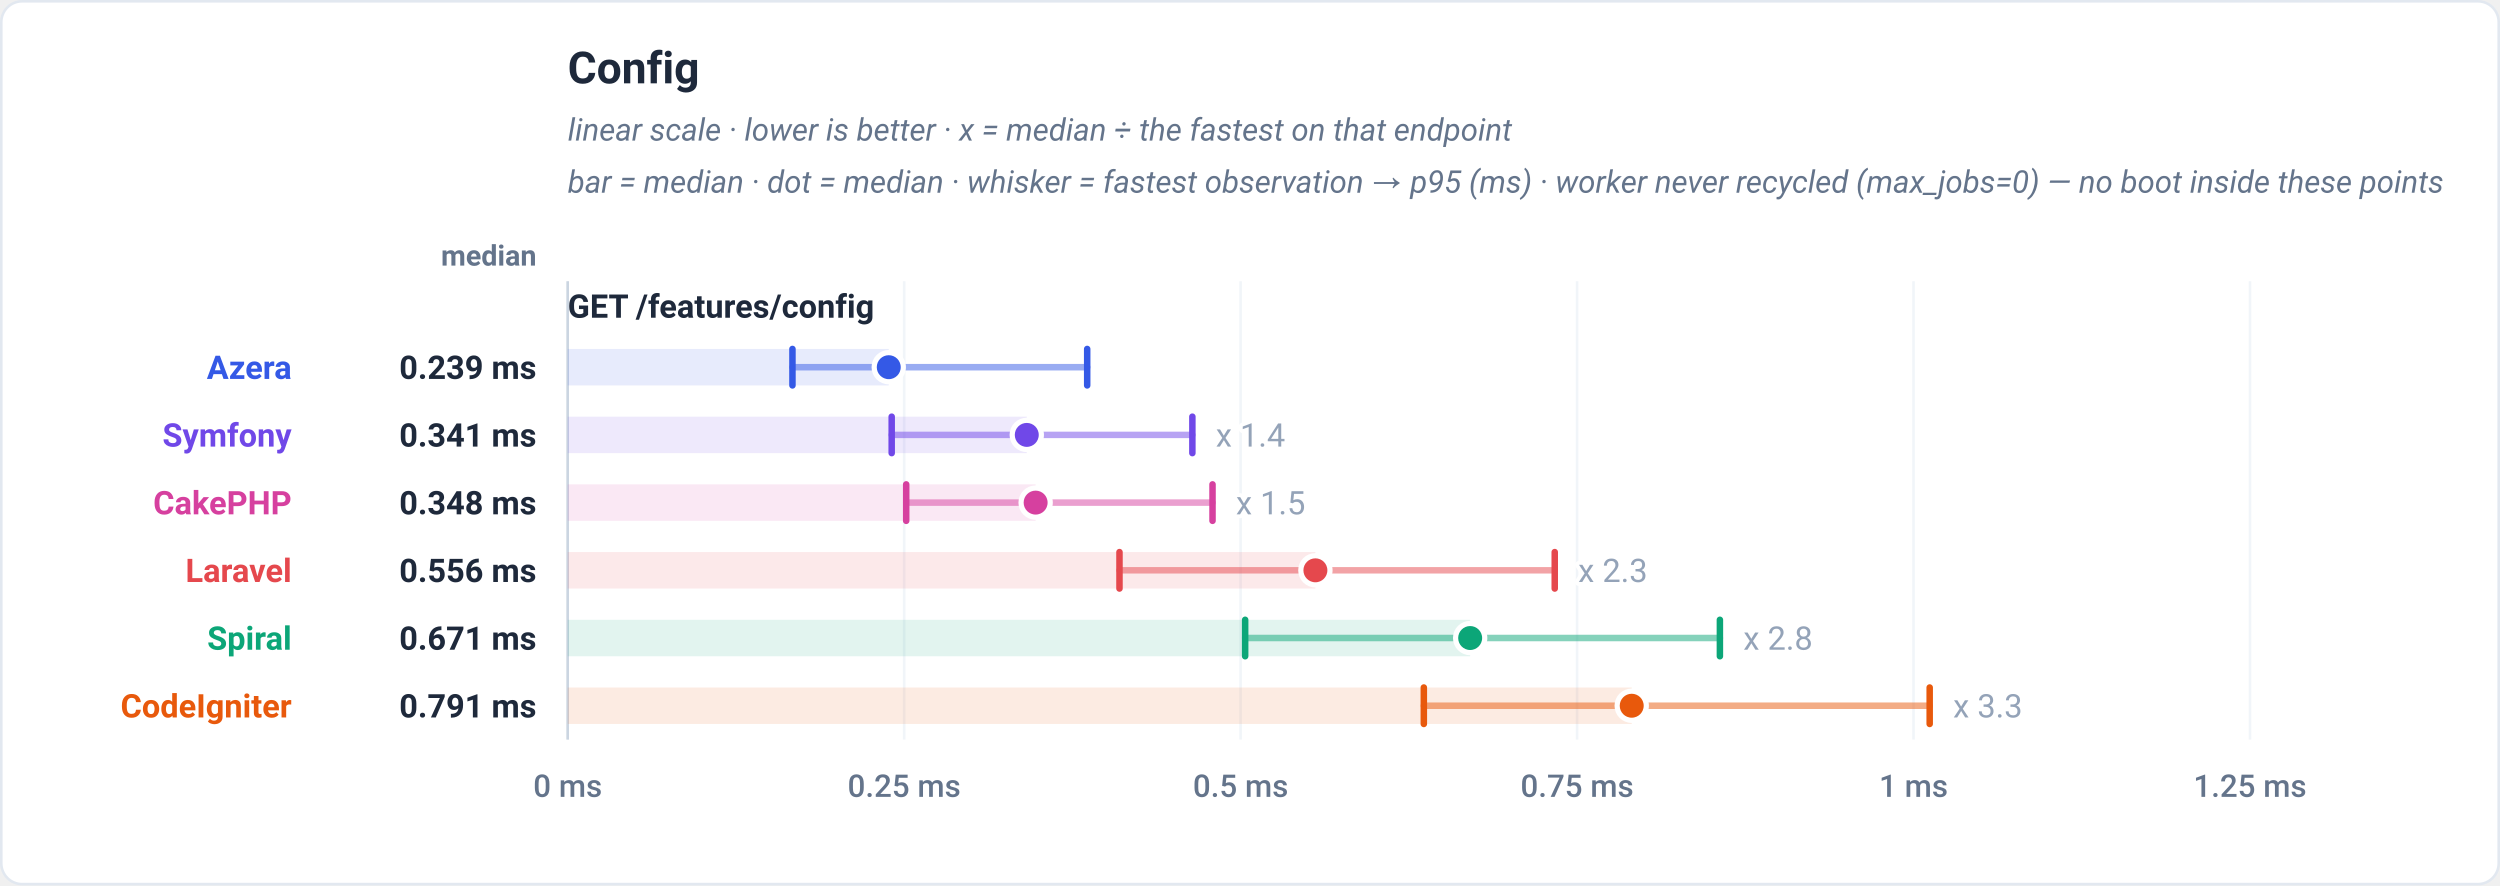
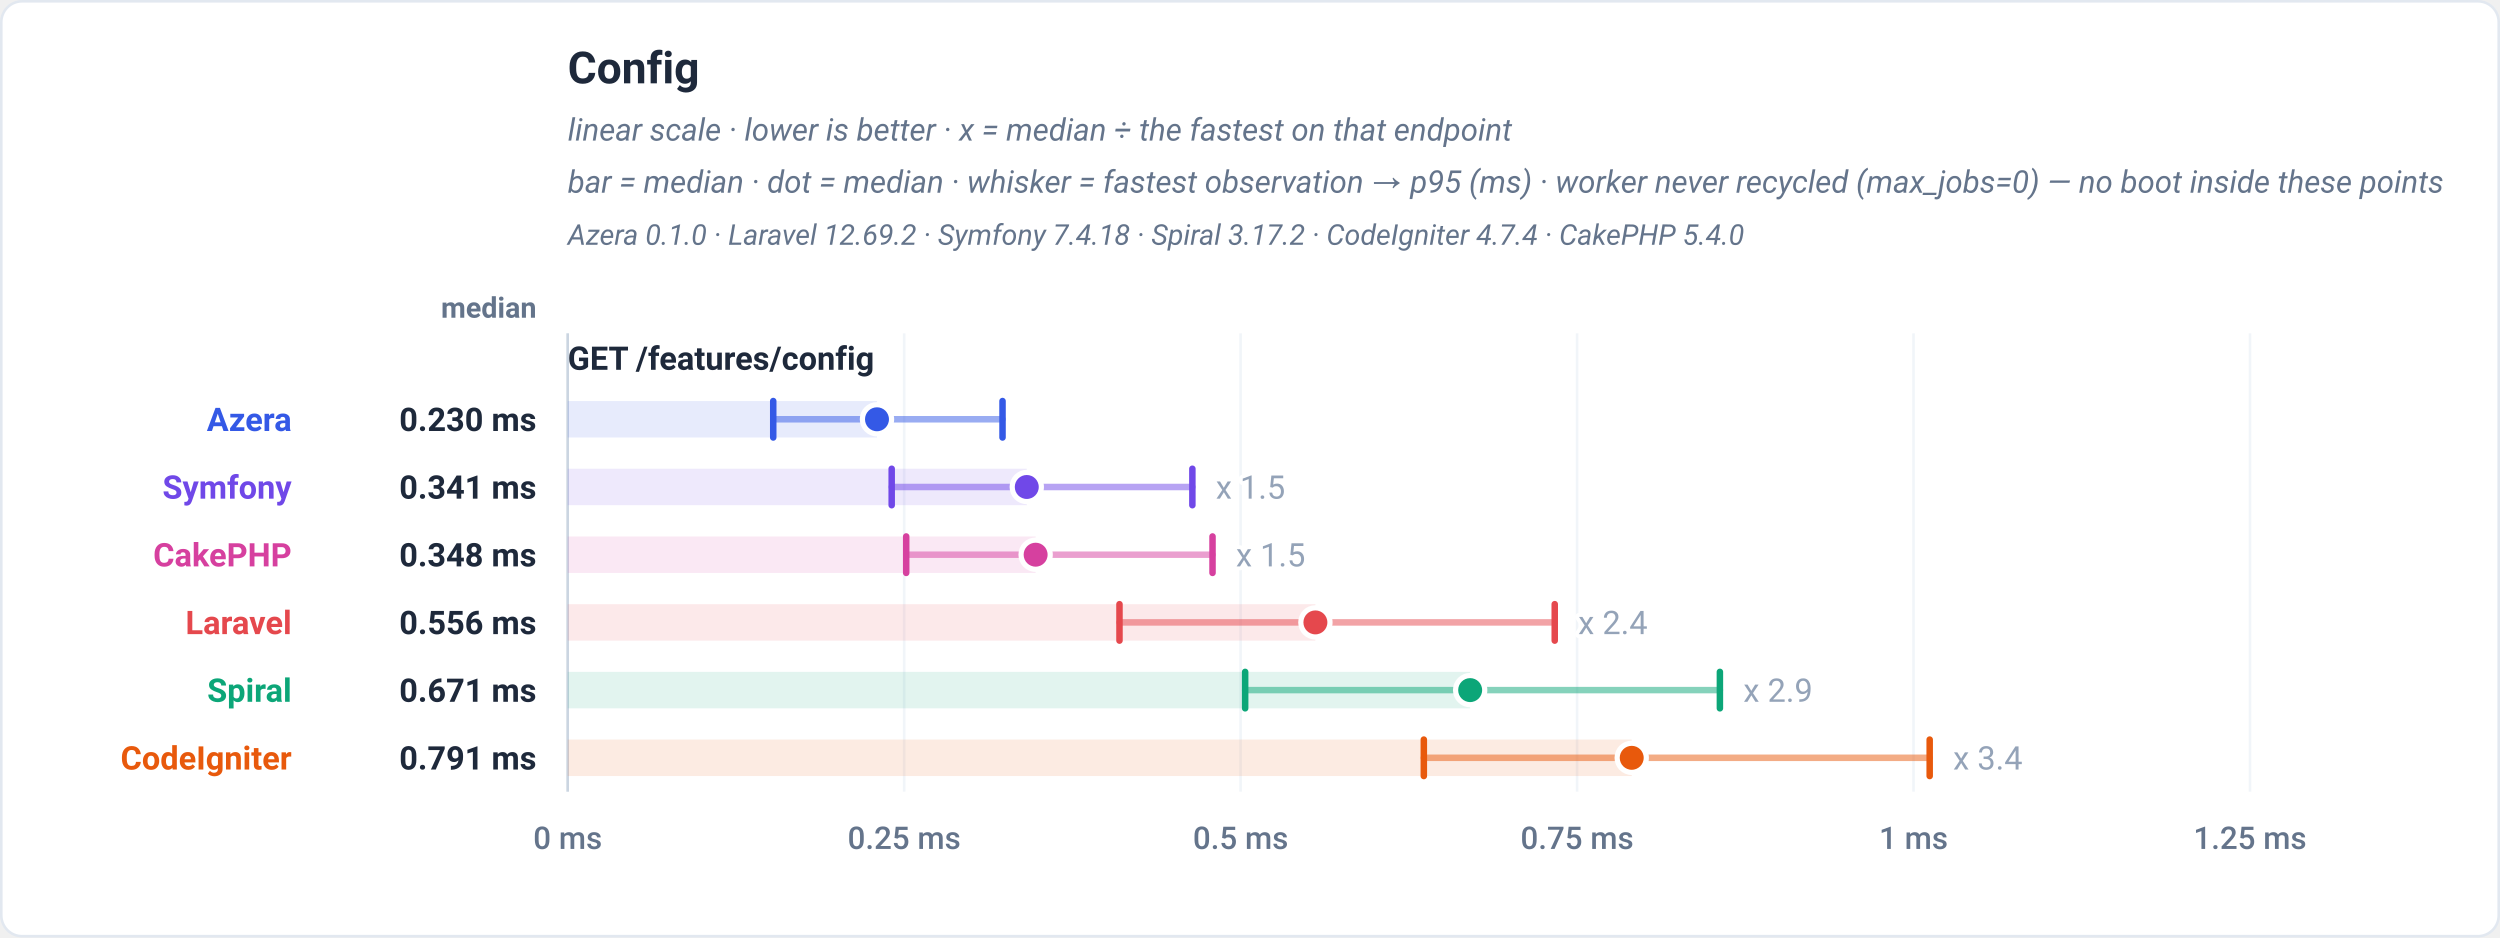
- <svg xmlns="http://www.w3.org/2000/svg" viewBox="0 0 960 340" width="960" height="340" role="img" font-family="-apple-system,BlinkMacSystemFont,'Segoe UI',Roboto,Helvetica,Arial,sans-serif">
-   <rect x="0.5" y="0.5" width="959" height="339" rx="8" fill="#ffffff" stroke="#e2e8f0" />
+ <svg xmlns="http://www.w3.org/2000/svg" viewBox="0 0 960 360" width="960" height="360" role="img" font-family="-apple-system,BlinkMacSystemFont,'Segoe UI',Roboto,Helvetica,Arial,sans-serif">
+   <rect x="0.5" y="0.5" width="959" height="359" rx="8" fill="#ffffff" stroke="#e2e8f0" />
  <text x="218" y="32" font-family="-apple-system,BlinkMacSystemFont,'Segoe UI',Roboto,Helvetica,Arial,sans-serif" font-size="17" font-weight="700" fill="#1e293b" text-anchor="start">Config</text>
  <text x="218" y="54" font-family="-apple-system,BlinkMacSystemFont,'Segoe UI',Roboto,Helvetica,Arial,sans-serif" font-size="12" font-weight="400" fill="#64748b" text-anchor="start" font-style="italic">linear scale · lower is better · x = median ÷ the fastest on that endpoint</text>
  <text x="218" y="74" font-family="-apple-system,BlinkMacSystemFont,'Segoe UI',Roboto,Helvetica,Arial,sans-serif" font-size="12" font-weight="400" fill="#64748b" text-anchor="start" font-style="italic">bar = median · dot = median · whisker = fastest observation → p95 (ms) · worker never recycled (max_jobs=0) — no boot inside these points</text>
-   <text x="206" y="102" font-family="-apple-system,BlinkMacSystemFont,'Segoe UI',Roboto,Helvetica,Arial,sans-serif" font-size="11" font-weight="600" fill="#64748b" text-anchor="end">median</text>
-   <line x1="218" y1="108" x2="218" y2="284" stroke="#f1f5f9" stroke-width="1" />
-   <text x="218" y="306" font-family="-apple-system,BlinkMacSystemFont,'Segoe UI',Roboto,Helvetica,Arial,sans-serif" font-size="12" font-weight="500" fill="#64748b" text-anchor="middle">0 ms</text>
-   <line x1="347.2" y1="108" x2="347.2" y2="284" stroke="#f1f5f9" stroke-width="1" />
-   <text x="347.2" y="306" font-family="-apple-system,BlinkMacSystemFont,'Segoe UI',Roboto,Helvetica,Arial,sans-serif" font-size="12" font-weight="500" fill="#64748b" text-anchor="middle">0.25 ms</text>
-   <line x1="476.4" y1="108" x2="476.4" y2="284" stroke="#f1f5f9" stroke-width="1" />
-   <text x="476.4" y="306" font-family="-apple-system,BlinkMacSystemFont,'Segoe UI',Roboto,Helvetica,Arial,sans-serif" font-size="12" font-weight="500" fill="#64748b" text-anchor="middle">0.5 ms</text>
-   <line x1="605.6" y1="108" x2="605.6" y2="284" stroke="#f1f5f9" stroke-width="1" />
-   <text x="605.6" y="306" font-family="-apple-system,BlinkMacSystemFont,'Segoe UI',Roboto,Helvetica,Arial,sans-serif" font-size="12" font-weight="500" fill="#64748b" text-anchor="middle">0.75 ms</text>
-   <line x1="734.8" y1="108" x2="734.8" y2="284" stroke="#f1f5f9" stroke-width="1" />
-   <text x="734.8" y="306" font-family="-apple-system,BlinkMacSystemFont,'Segoe UI',Roboto,Helvetica,Arial,sans-serif" font-size="12" font-weight="500" fill="#64748b" text-anchor="middle">1 ms</text>
-   <line x1="864" y1="108" x2="864" y2="284" stroke="#f1f5f9" stroke-width="1" />
-   <text x="864" y="306" font-family="-apple-system,BlinkMacSystemFont,'Segoe UI',Roboto,Helvetica,Arial,sans-serif" font-size="12" font-weight="500" fill="#64748b" text-anchor="middle">1.25 ms</text>
-   <line x1="218" y1="108" x2="218" y2="284" stroke="#cbd5e1" stroke-width="1" />
-   <text x="218" y="122" font-family="-apple-system,BlinkMacSystemFont,'Segoe UI',Roboto,Helvetica,Arial,sans-serif" font-size="12.5" font-weight="700" fill="#1e293b" text-anchor="start">GET /features/config</text>
-   <rect x="218" y="134" width="123.28" height="14" fill="#3459e6" fill-opacity="0.12" />
-   <line x1="304.3" y1="141" x2="417.48" y2="141" stroke="#3459e6" stroke-width="2.5" stroke-linecap="round" opacity="0.5" />
-   <line x1="304.3" y1="134" x2="304.3" y2="148" stroke="#3459e6" stroke-width="2.5" stroke-linecap="round" />
-   <line x1="417.48" y1="134" x2="417.48" y2="148" stroke="#3459e6" stroke-width="2.5" stroke-linecap="round" />
-   <circle cx="341.28" cy="141" r="5.6" fill="#3459e6" stroke="#ffffff" stroke-width="2" />
-   <text x="112" y="145.5" font-family="-apple-system,BlinkMacSystemFont,'Segoe UI',Roboto,Helvetica,Arial,sans-serif" font-size="12.5" font-weight="700" fill="#3459e6" text-anchor="end">Azera</text>
-   <text x="206" y="145.5" font-family="-apple-system,BlinkMacSystemFont,'Segoe UI',Roboto,Helvetica,Arial,sans-serif" font-size="12.5" font-weight="700" fill="#1e293b" text-anchor="end">0.239 ms</text>
-   <rect x="218" y="160" width="176.28" height="14" fill="#7048e8" fill-opacity="0.12" />
-   <line x1="342.41" y1="167" x2="457.87" y2="167" stroke="#7048e8" stroke-width="2.5" stroke-linecap="round" opacity="0.5" />
-   <line x1="342.41" y1="160" x2="342.41" y2="174" stroke="#7048e8" stroke-width="2.5" stroke-linecap="round" />
-   <line x1="457.87" y1="160" x2="457.87" y2="174" stroke="#7048e8" stroke-width="2.5" stroke-linecap="round" />
-   <circle cx="394.28" cy="167" r="5.6" fill="#7048e8" stroke="#ffffff" stroke-width="2" />
-   <text x="466.87" y="171.5" font-family="-apple-system,BlinkMacSystemFont,'Segoe UI',Roboto,Helvetica,Arial,sans-serif" font-size="12.5" font-weight="400" fill="#94a3b8" text-anchor="start" stroke="#ffffff" stroke-width="3" paint-order="stroke" stroke-linejoin="round">x 1.4</text>
-   <text x="112" y="171.5" font-family="-apple-system,BlinkMacSystemFont,'Segoe UI',Roboto,Helvetica,Arial,sans-serif" font-size="12.5" font-weight="700" fill="#7048e8" text-anchor="end">Symfony</text>
-   <text x="206" y="171.5" font-family="-apple-system,BlinkMacSystemFont,'Segoe UI',Roboto,Helvetica,Arial,sans-serif" font-size="12.5" font-weight="700" fill="#1e293b" text-anchor="end">0.341 ms</text>
-   <rect x="218" y="186" width="179.68" height="14" fill="#d6409f" fill-opacity="0.12" />
-   <line x1="347.98" y1="193" x2="465.61" y2="193" stroke="#d6409f" stroke-width="2.5" stroke-linecap="round" opacity="0.5" />
-   <line x1="347.98" y1="186" x2="347.98" y2="200" stroke="#d6409f" stroke-width="2.5" stroke-linecap="round" />
-   <line x1="465.61" y1="186" x2="465.61" y2="200" stroke="#d6409f" stroke-width="2.5" stroke-linecap="round" />
-   <circle cx="397.68" cy="193" r="5.6" fill="#d6409f" stroke="#ffffff" stroke-width="2" />
-   <text x="474.61" y="197.5" font-family="-apple-system,BlinkMacSystemFont,'Segoe UI',Roboto,Helvetica,Arial,sans-serif" font-size="12.5" font-weight="400" fill="#94a3b8" text-anchor="start" stroke="#ffffff" stroke-width="3" paint-order="stroke" stroke-linejoin="round">x 1.5</text>
-   <text x="112" y="197.5" font-family="-apple-system,BlinkMacSystemFont,'Segoe UI',Roboto,Helvetica,Arial,sans-serif" font-size="12.5" font-weight="700" fill="#d6409f" text-anchor="end">CakePHP</text>
-   <text x="206" y="197.5" font-family="-apple-system,BlinkMacSystemFont,'Segoe UI',Roboto,Helvetica,Arial,sans-serif" font-size="12.5" font-weight="700" fill="#1e293b" text-anchor="end">0.348 ms</text>
-   <rect x="218" y="212" width="287.11" height="14" fill="#e5484d" fill-opacity="0.12" />
-   <line x1="429.88" y1="219" x2="597.02" y2="219" stroke="#e5484d" stroke-width="2.5" stroke-linecap="round" opacity="0.5" />
-   <line x1="429.88" y1="212" x2="429.88" y2="226" stroke="#e5484d" stroke-width="2.5" stroke-linecap="round" />
-   <line x1="597.02" y1="212" x2="597.02" y2="226" stroke="#e5484d" stroke-width="2.5" stroke-linecap="round" />
-   <circle cx="505.11" cy="219" r="5.6" fill="#e5484d" stroke="#ffffff" stroke-width="2" />
-   <text x="606.02" y="223.5" font-family="-apple-system,BlinkMacSystemFont,'Segoe UI',Roboto,Helvetica,Arial,sans-serif" font-size="12.5" font-weight="400" fill="#94a3b8" text-anchor="start" stroke="#ffffff" stroke-width="3" paint-order="stroke" stroke-linejoin="round">x 2.3</text>
-   <text x="112" y="223.5" font-family="-apple-system,BlinkMacSystemFont,'Segoe UI',Roboto,Helvetica,Arial,sans-serif" font-size="12.5" font-weight="700" fill="#e5484d" text-anchor="end">Laravel</text>
-   <text x="206" y="223.5" font-family="-apple-system,BlinkMacSystemFont,'Segoe UI',Roboto,Helvetica,Arial,sans-serif" font-size="12.5" font-weight="700" fill="#1e293b" text-anchor="end">0.556 ms</text>
-   <rect x="218" y="238" width="346.54" height="14" fill="#0ca678" fill-opacity="0.12" />
-   <line x1="478.14" y1="245" x2="660.44" y2="245" stroke="#0ca678" stroke-width="2.5" stroke-linecap="round" opacity="0.5" />
-   <line x1="478.14" y1="238" x2="478.14" y2="252" stroke="#0ca678" stroke-width="2.5" stroke-linecap="round" />
-   <line x1="660.44" y1="238" x2="660.44" y2="252" stroke="#0ca678" stroke-width="2.5" stroke-linecap="round" />
-   <circle cx="564.54" cy="245" r="5.6" fill="#0ca678" stroke="#ffffff" stroke-width="2" />
-   <text x="669.44" y="249.5" font-family="-apple-system,BlinkMacSystemFont,'Segoe UI',Roboto,Helvetica,Arial,sans-serif" font-size="12.5" font-weight="400" fill="#94a3b8" text-anchor="start" stroke="#ffffff" stroke-width="3" paint-order="stroke" stroke-linejoin="round">x 2.8</text>
-   <text x="112" y="249.5" font-family="-apple-system,BlinkMacSystemFont,'Segoe UI',Roboto,Helvetica,Arial,sans-serif" font-size="12.5" font-weight="700" fill="#0ca678" text-anchor="end">Spiral</text>
-   <text x="206" y="249.5" font-family="-apple-system,BlinkMacSystemFont,'Segoe UI',Roboto,Helvetica,Arial,sans-serif" font-size="12.5" font-weight="700" fill="#1e293b" text-anchor="end">0.671 ms</text>
-   <rect x="218" y="264" width="408.58" height="14" fill="#e8590c" fill-opacity="0.12" />
-   <line x1="546.75" y1="271" x2="741" y2="271" stroke="#e8590c" stroke-width="2.5" stroke-linecap="round" opacity="0.5" />
-   <line x1="546.75" y1="264" x2="546.75" y2="278" stroke="#e8590c" stroke-width="2.5" stroke-linecap="round" />
-   <line x1="741" y1="264" x2="741" y2="278" stroke="#e8590c" stroke-width="2.5" stroke-linecap="round" />
-   <circle cx="626.58" cy="271" r="5.6" fill="#e8590c" stroke="#ffffff" stroke-width="2" />
-   <text x="750" y="275.5" font-family="-apple-system,BlinkMacSystemFont,'Segoe UI',Roboto,Helvetica,Arial,sans-serif" font-size="12.5" font-weight="400" fill="#94a3b8" text-anchor="start" stroke="#ffffff" stroke-width="3" paint-order="stroke" stroke-linejoin="round">x 3.3</text>
-   <text x="112" y="275.5" font-family="-apple-system,BlinkMacSystemFont,'Segoe UI',Roboto,Helvetica,Arial,sans-serif" font-size="12.5" font-weight="700" fill="#e8590c" text-anchor="end">CodeIgniter</text>
-   <text x="206" y="275.5" font-family="-apple-system,BlinkMacSystemFont,'Segoe UI',Roboto,Helvetica,Arial,sans-serif" font-size="12.5" font-weight="700" fill="#1e293b" text-anchor="end">0.791 ms</text>
+   <text x="218" y="94" font-family="-apple-system,BlinkMacSystemFont,'Segoe UI',Roboto,Helvetica,Arial,sans-serif" font-size="11" font-weight="400" fill="#64748b" text-anchor="start" font-style="italic">Azera 0.1.0 · Laravel 12.69.2 · Symfony 7.4.18 · Spiral 3.17.2 · CodeIgniter 4.7.4 · CakePHP 5.4.0</text>
+   <text x="206" y="122" font-family="-apple-system,BlinkMacSystemFont,'Segoe UI',Roboto,Helvetica,Arial,sans-serif" font-size="11" font-weight="600" fill="#64748b" text-anchor="end">median</text>
+   <line x1="218" y1="128" x2="218" y2="304" stroke="#f1f5f9" stroke-width="1" />
+   <text x="218" y="326" font-family="-apple-system,BlinkMacSystemFont,'Segoe UI',Roboto,Helvetica,Arial,sans-serif" font-size="12" font-weight="500" fill="#64748b" text-anchor="middle">0 ms</text>
+   <line x1="347.2" y1="128" x2="347.2" y2="304" stroke="#f1f5f9" stroke-width="1" />
+   <text x="347.2" y="326" font-family="-apple-system,BlinkMacSystemFont,'Segoe UI',Roboto,Helvetica,Arial,sans-serif" font-size="12" font-weight="500" fill="#64748b" text-anchor="middle">0.25 ms</text>
+   <line x1="476.4" y1="128" x2="476.4" y2="304" stroke="#f1f5f9" stroke-width="1" />
+   <text x="476.4" y="326" font-family="-apple-system,BlinkMacSystemFont,'Segoe UI',Roboto,Helvetica,Arial,sans-serif" font-size="12" font-weight="500" fill="#64748b" text-anchor="middle">0.5 ms</text>
+   <line x1="605.6" y1="128" x2="605.6" y2="304" stroke="#f1f5f9" stroke-width="1" />
+   <text x="605.6" y="326" font-family="-apple-system,BlinkMacSystemFont,'Segoe UI',Roboto,Helvetica,Arial,sans-serif" font-size="12" font-weight="500" fill="#64748b" text-anchor="middle">0.75 ms</text>
+   <line x1="734.8" y1="128" x2="734.8" y2="304" stroke="#f1f5f9" stroke-width="1" />
+   <text x="734.8" y="326" font-family="-apple-system,BlinkMacSystemFont,'Segoe UI',Roboto,Helvetica,Arial,sans-serif" font-size="12" font-weight="500" fill="#64748b" text-anchor="middle">1 ms</text>
+   <line x1="864" y1="128" x2="864" y2="304" stroke="#f1f5f9" stroke-width="1" />
+   <text x="864" y="326" font-family="-apple-system,BlinkMacSystemFont,'Segoe UI',Roboto,Helvetica,Arial,sans-serif" font-size="12" font-weight="500" fill="#64748b" text-anchor="middle">1.25 ms</text>
+   <line x1="218" y1="128" x2="218" y2="304" stroke="#cbd5e1" stroke-width="1" />
+   <text x="218" y="142" font-family="-apple-system,BlinkMacSystemFont,'Segoe UI',Roboto,Helvetica,Arial,sans-serif" font-size="12.5" font-weight="700" fill="#1e293b" text-anchor="start">GET /features/config</text>
+   <rect x="218" y="154" width="118.76" height="14" fill="#3459e6" fill-opacity="0.12" />
+   <line x1="296.92" y1="161" x2="384.97" y2="161" stroke="#3459e6" stroke-width="2.5" stroke-linecap="round" opacity="0.5" />
+   <line x1="296.92" y1="154" x2="296.92" y2="168" stroke="#3459e6" stroke-width="2.5" stroke-linecap="round" />
+   <line x1="384.97" y1="154" x2="384.97" y2="168" stroke="#3459e6" stroke-width="2.5" stroke-linecap="round" />
+   <circle cx="336.76" cy="161" r="5.6" fill="#3459e6" stroke="#ffffff" stroke-width="2" />
+   <text x="112" y="165.5" font-family="-apple-system,BlinkMacSystemFont,'Segoe UI',Roboto,Helvetica,Arial,sans-serif" font-size="12.5" font-weight="700" fill="#3459e6" text-anchor="end">Azera</text>
+   <text x="206" y="165.5" font-family="-apple-system,BlinkMacSystemFont,'Segoe UI',Roboto,Helvetica,Arial,sans-serif" font-size="12.5" font-weight="700" fill="#1e293b" text-anchor="end">0.230 ms</text>
+   <rect x="218" y="180" width="176.28" height="14" fill="#7048e8" fill-opacity="0.12" />
+   <line x1="342.41" y1="187" x2="457.87" y2="187" stroke="#7048e8" stroke-width="2.5" stroke-linecap="round" opacity="0.5" />
+   <line x1="342.41" y1="180" x2="342.41" y2="194" stroke="#7048e8" stroke-width="2.5" stroke-linecap="round" />
+   <line x1="457.87" y1="180" x2="457.87" y2="194" stroke="#7048e8" stroke-width="2.5" stroke-linecap="round" />
+   <circle cx="394.28" cy="187" r="5.6" fill="#7048e8" stroke="#ffffff" stroke-width="2" />
+   <text x="466.87" y="191.5" font-family="-apple-system,BlinkMacSystemFont,'Segoe UI',Roboto,Helvetica,Arial,sans-serif" font-size="12.5" font-weight="400" fill="#94a3b8" text-anchor="start" stroke="#ffffff" stroke-width="3" paint-order="stroke" stroke-linejoin="round">x 1.5</text>
+   <text x="112" y="191.5" font-family="-apple-system,BlinkMacSystemFont,'Segoe UI',Roboto,Helvetica,Arial,sans-serif" font-size="12.5" font-weight="700" fill="#7048e8" text-anchor="end">Symfony</text>
+   <text x="206" y="191.5" font-family="-apple-system,BlinkMacSystemFont,'Segoe UI',Roboto,Helvetica,Arial,sans-serif" font-size="12.5" font-weight="700" fill="#1e293b" text-anchor="end">0.341 ms</text>
+   <rect x="218" y="206" width="179.68" height="14" fill="#d6409f" fill-opacity="0.12" />
+   <line x1="347.98" y1="213" x2="465.61" y2="213" stroke="#d6409f" stroke-width="2.5" stroke-linecap="round" opacity="0.5" />
+   <line x1="347.98" y1="206" x2="347.98" y2="220" stroke="#d6409f" stroke-width="2.5" stroke-linecap="round" />
+   <line x1="465.61" y1="206" x2="465.61" y2="220" stroke="#d6409f" stroke-width="2.5" stroke-linecap="round" />
+   <circle cx="397.68" cy="213" r="5.6" fill="#d6409f" stroke="#ffffff" stroke-width="2" />
+   <text x="474.61" y="217.5" font-family="-apple-system,BlinkMacSystemFont,'Segoe UI',Roboto,Helvetica,Arial,sans-serif" font-size="12.5" font-weight="400" fill="#94a3b8" text-anchor="start" stroke="#ffffff" stroke-width="3" paint-order="stroke" stroke-linejoin="round">x 1.5</text>
+   <text x="112" y="217.5" font-family="-apple-system,BlinkMacSystemFont,'Segoe UI',Roboto,Helvetica,Arial,sans-serif" font-size="12.5" font-weight="700" fill="#d6409f" text-anchor="end">CakePHP</text>
+   <text x="206" y="217.5" font-family="-apple-system,BlinkMacSystemFont,'Segoe UI',Roboto,Helvetica,Arial,sans-serif" font-size="12.5" font-weight="700" fill="#1e293b" text-anchor="end">0.348 ms</text>
+   <rect x="218" y="232" width="287.11" height="14" fill="#e5484d" fill-opacity="0.12" />
+   <line x1="429.88" y1="239" x2="597.02" y2="239" stroke="#e5484d" stroke-width="2.5" stroke-linecap="round" opacity="0.5" />
+   <line x1="429.88" y1="232" x2="429.88" y2="246" stroke="#e5484d" stroke-width="2.5" stroke-linecap="round" />
+   <line x1="597.02" y1="232" x2="597.02" y2="246" stroke="#e5484d" stroke-width="2.5" stroke-linecap="round" />
+   <circle cx="505.11" cy="239" r="5.6" fill="#e5484d" stroke="#ffffff" stroke-width="2" />
+   <text x="606.02" y="243.5" font-family="-apple-system,BlinkMacSystemFont,'Segoe UI',Roboto,Helvetica,Arial,sans-serif" font-size="12.5" font-weight="400" fill="#94a3b8" text-anchor="start" stroke="#ffffff" stroke-width="3" paint-order="stroke" stroke-linejoin="round">x 2.4</text>
+   <text x="112" y="243.5" font-family="-apple-system,BlinkMacSystemFont,'Segoe UI',Roboto,Helvetica,Arial,sans-serif" font-size="12.5" font-weight="700" fill="#e5484d" text-anchor="end">Laravel</text>
+   <text x="206" y="243.5" font-family="-apple-system,BlinkMacSystemFont,'Segoe UI',Roboto,Helvetica,Arial,sans-serif" font-size="12.5" font-weight="700" fill="#1e293b" text-anchor="end">0.556 ms</text>
+   <rect x="218" y="258" width="346.54" height="14" fill="#0ca678" fill-opacity="0.12" />
+   <line x1="478.14" y1="265" x2="660.44" y2="265" stroke="#0ca678" stroke-width="2.5" stroke-linecap="round" opacity="0.5" />
+   <line x1="478.14" y1="258" x2="478.14" y2="272" stroke="#0ca678" stroke-width="2.5" stroke-linecap="round" />
+   <line x1="660.44" y1="258" x2="660.44" y2="272" stroke="#0ca678" stroke-width="2.5" stroke-linecap="round" />
+   <circle cx="564.54" cy="265" r="5.6" fill="#0ca678" stroke="#ffffff" stroke-width="2" />
+   <text x="669.44" y="269.5" font-family="-apple-system,BlinkMacSystemFont,'Segoe UI',Roboto,Helvetica,Arial,sans-serif" font-size="12.5" font-weight="400" fill="#94a3b8" text-anchor="start" stroke="#ffffff" stroke-width="3" paint-order="stroke" stroke-linejoin="round">x 2.9</text>
+   <text x="112" y="269.5" font-family="-apple-system,BlinkMacSystemFont,'Segoe UI',Roboto,Helvetica,Arial,sans-serif" font-size="12.5" font-weight="700" fill="#0ca678" text-anchor="end">Spiral</text>
+   <text x="206" y="269.5" font-family="-apple-system,BlinkMacSystemFont,'Segoe UI',Roboto,Helvetica,Arial,sans-serif" font-size="12.5" font-weight="700" fill="#1e293b" text-anchor="end">0.671 ms</text>
+   <rect x="218" y="284" width="408.58" height="14" fill="#e8590c" fill-opacity="0.12" />
+   <line x1="546.75" y1="291" x2="741" y2="291" stroke="#e8590c" stroke-width="2.5" stroke-linecap="round" opacity="0.5" />
+   <line x1="546.75" y1="284" x2="546.75" y2="298" stroke="#e8590c" stroke-width="2.5" stroke-linecap="round" />
+   <line x1="741" y1="284" x2="741" y2="298" stroke="#e8590c" stroke-width="2.5" stroke-linecap="round" />
+   <circle cx="626.58" cy="291" r="5.6" fill="#e8590c" stroke="#ffffff" stroke-width="2" />
+   <text x="750" y="295.5" font-family="-apple-system,BlinkMacSystemFont,'Segoe UI',Roboto,Helvetica,Arial,sans-serif" font-size="12.5" font-weight="400" fill="#94a3b8" text-anchor="start" stroke="#ffffff" stroke-width="3" paint-order="stroke" stroke-linejoin="round">x 3.4</text>
+   <text x="112" y="295.5" font-family="-apple-system,BlinkMacSystemFont,'Segoe UI',Roboto,Helvetica,Arial,sans-serif" font-size="12.5" font-weight="700" fill="#e8590c" text-anchor="end">CodeIgniter</text>
+   <text x="206" y="295.5" font-family="-apple-system,BlinkMacSystemFont,'Segoe UI',Roboto,Helvetica,Arial,sans-serif" font-size="12.5" font-weight="700" fill="#1e293b" text-anchor="end">0.791 ms</text>
</svg>
